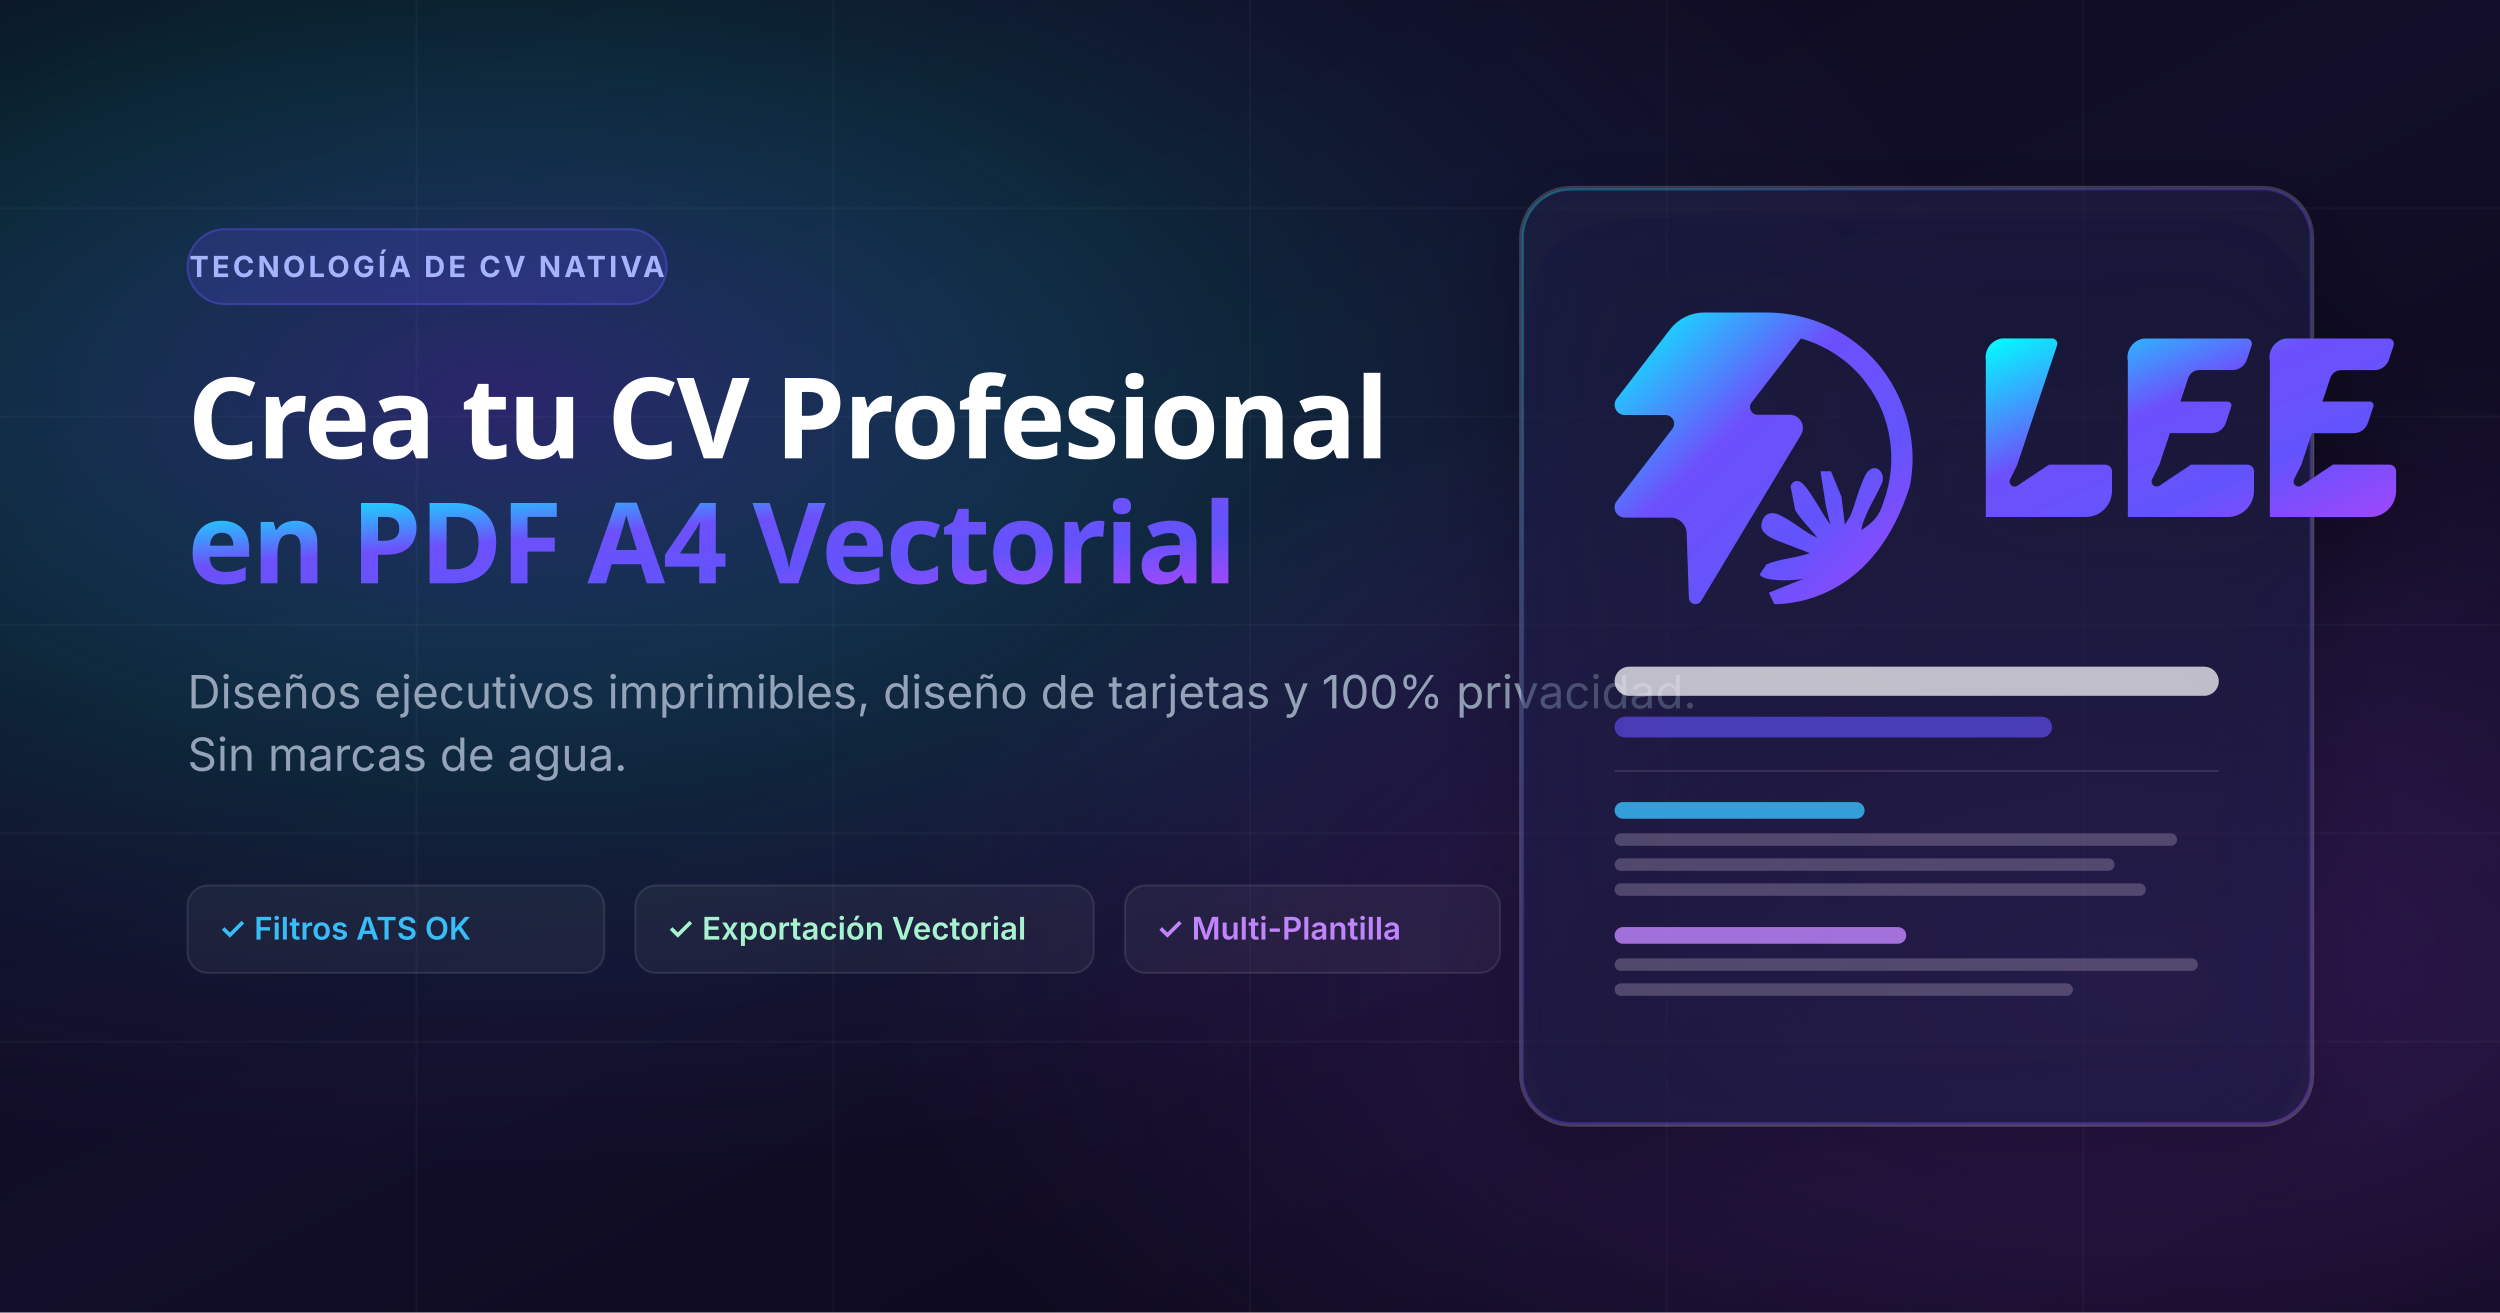
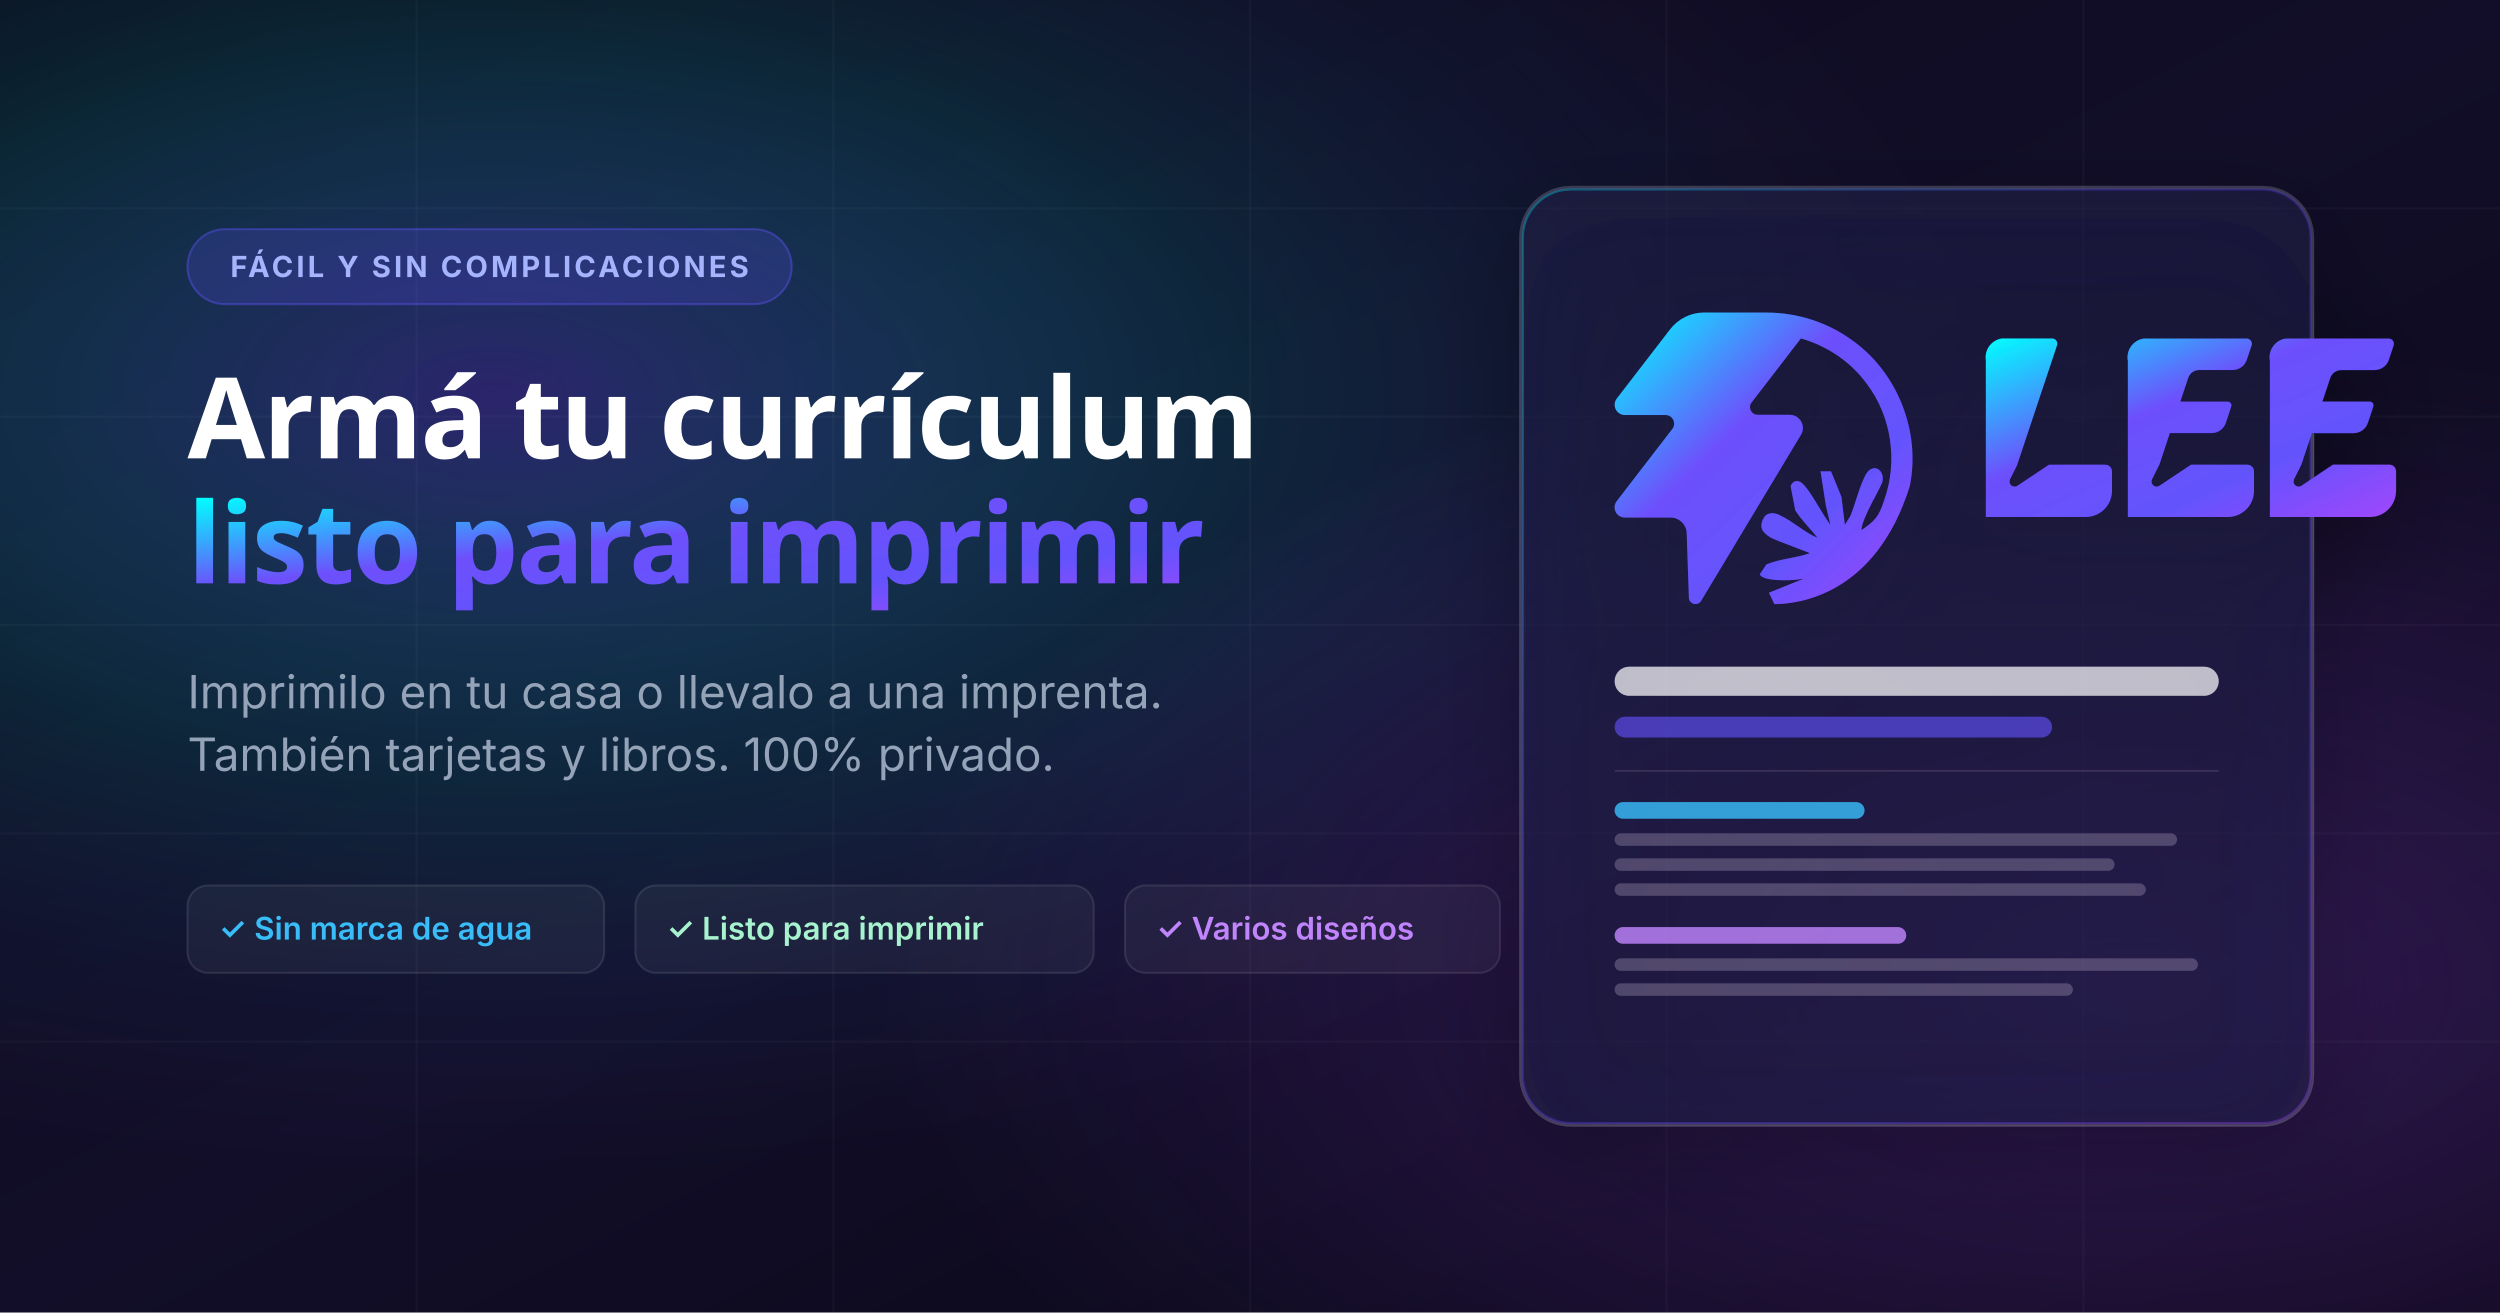
<svg xmlns="http://www.w3.org/2000/svg" width="1200" height="630" viewBox="0 0 1200 630" version="1.1">
  <defs>
    <linearGradient id="bgGrad" x1="0%" y1="0%" x2="100%" y2="100%">
      <stop offset="0%" stop-color="#0b0816" />
      <stop offset="50%" stop-color="#120e29" />
      <stop offset="100%" stop-color="#080612" />
    </linearGradient>
    <radialGradient id="glowGlow" cx="20%" cy="30%" r="60%">
      <stop offset="0%" stop-color="#6353fc" stop-opacity="0.35" />
      <stop offset="50%" stop-color="#00ffff" stop-opacity="0.10" />
      <stop offset="100%" stop-color="#6353fc" stop-opacity="0" />
    </radialGradient>
    <radialGradient id="glowGlowRight" cx="85%" cy="75%" r="50%">
      <stop offset="0%" stop-color="#a048fc" stop-opacity="0.25" />
      <stop offset="100%" stop-color="#a048fc" stop-opacity="0" />
    </radialGradient>
    <linearGradient id="logoLinear" x1="0%" y1="0%" x2="100%" y2="100%">
      <stop offset="0%" stop-color="#00ffff" />
      <stop offset="40%" stop-color="#6d50fc" />
      <stop offset="70%" stop-color="#6353fc" />
      <stop offset="100%" stop-color="#a048fc" />
    </linearGradient>
    <filter id="glassShadow" x="-20%" y="-20%" width="140%" height="140%">
      <feDropShadow dx="0" dy="12" stdDeviation="24" flood-color="#000000" flood-opacity="0.5" />
    </filter>
  </defs>
  <rect width="1200" height="630" fill="url(#bgGrad)" />
  <rect width="1200" height="630" fill="url(#glowGlow)" />
  <rect width="1200" height="630" fill="url(#glowGlowRight)" />
  <g stroke="#ffffff" stroke-opacity="0.03" stroke-width="1">
    <line x1="0" y1="100" x2="1200" y2="100" />
    <line x1="0" y1="200" x2="1200" y2="200" />
    <line x1="0" y1="300" x2="1200" y2="300" />
    <line x1="0" y1="400" x2="1200" y2="400" />
    <line x1="0" y1="500" x2="1200" y2="500" />
    <line x1="200" y1="0" x2="200" y2="630" />
    <line x1="400" y1="0" x2="400" y2="630" />
    <line x1="600" y1="0" x2="600" y2="630" />
    <line x1="800" y1="0" x2="800" y2="630" />
    <line x1="1000" y1="0" x2="1000" y2="630" />
  </g>
  <g transform="translate(90, 110)">
-     <rect x="0" y="0" width="230" height="36" rx="18" fill="#6353fc" fill-opacity="0.2" stroke="#6353fc" stroke-opacity="0.4" stroke-width="1" />
-     <text x="115" y="23" font-family="Inter, sans-serif" font-weight="700" font-size="14" fill="#a5b4fc" text-anchor="middle" letter-spacing="1.5">TECNOLOGÍA DE CV NATIVA</text>
+     <rect x="0" y="0" width="290" height="36" rx="18" fill="#6353fc" fill-opacity="0.2" stroke="#6353fc" stroke-opacity="0.4" stroke-width="1" />
+     <text x="145" y="23" font-family="Inter, sans-serif" font-weight="700" font-size="14" fill="#a5b4fc" text-anchor="middle" letter-spacing="1.5">FÁCIL Y SIN COMPLICACIONES</text>
    <text x="0" y="110" font-family="Outfit, Montserrat, sans-serif" font-weight="900" font-size="54" fill="#ffffff" letter-spacing="-1">
-       Crea tu CV Profesional
+       Armá tu currículum
    </text>
    <text x="0" y="170" font-family="Outfit, Montserrat, sans-serif" font-weight="900" font-size="54" fill="url(#logoLinear)" letter-spacing="-1">
-       en PDF A4 Vectorial
+       listo para imprimir
    </text>
    <text x="0" y="230" font-family="Inter, sans-serif" font-weight="400" font-size="22" fill="#94a3b8" width="580">
-       Diseños ejecutivos imprimibles, diseño de tarjetas y 100% privacidad.
+       Imprimilo en tu casa o llevalo a una imprenta.
    </text>
    <text x="0" y="260" font-family="Inter, sans-serif" font-weight="400" font-size="22" fill="#94a3b8">
-       Sin marcas de agua.
+       También tarjetas y libros. 100% privado.
    </text>
    <g transform="translate(0, 315)">
      <rect x="0" y="0" width="200" height="42" rx="10" fill="#ffffff" fill-opacity="0.05" stroke="#ffffff" stroke-opacity="0.1" />
-       <text x="15" y="26" font-family="Inter, sans-serif" font-weight="600" font-size="15" fill="#38bdf8">✓ Filtros ATS OK</text>
+       <text x="15" y="26" font-family="Inter, sans-serif" font-weight="600" font-size="15" fill="#38bdf8">✓ Sin marca de agua</text>
      <rect x="215" y="0" width="220" height="42" rx="10" fill="#ffffff" fill-opacity="0.05" stroke="#ffffff" stroke-opacity="0.1" />
-       <text x="230" y="26" font-family="Inter, sans-serif" font-weight="600" font-size="15" fill="#a7f3d0">✓ Exportación Vectorial</text>
+       <text x="230" y="26" font-family="Inter, sans-serif" font-weight="600" font-size="15" fill="#a7f3d0">✓ Listo para imprimir</text>
      <rect x="450" y="0" width="180" height="42" rx="10" fill="#ffffff" fill-opacity="0.05" stroke="#ffffff" stroke-opacity="0.1" />
-       <text x="465" y="26" font-family="Inter, sans-serif" font-weight="600" font-size="15" fill="#c084fc">✓ Multi-Plantilla</text>
+       <text x="465" y="26" font-family="Inter, sans-serif" font-weight="600" font-size="15" fill="#c084fc">✓ Varios diseños</text>
    </g>
  </g>
  <g transform="translate(730, 90)" filter="url(#glassShadow)">
    <rect x="0" y="0" width="380" height="450" rx="24" fill="#1e1b4b" fill-opacity="0.5" stroke="#ffffff" stroke-opacity="0.15" stroke-width="1.5" />
    <rect x="1" y="1" width="378" height="448" rx="23" fill="none" stroke="url(#logoLinear)" stroke-opacity="0.3" stroke-width="1" />
    <g transform="translate(45, 60)">
      <g transform="scale(1.4)">
        <path fill="url(#logoLinear)" d="M 30.75,0 C 26.17,0 21.85,2.12 19.05,5.75 L 0.75,29.50 C -1.02,31.81 0.62,35.16 3.53,35.16 H 17.45 C 19.91,35.16 21.29,37.97 19.79,39.92 L 0.73,64.66 C -1.04,66.97 0.60,70.32 3.51,70.32 H 19.21 C 22.17,70.32 24.60,72.67 24.71,75.63 L 25.46,97.79 C 25.54,100.05 28.52,100.82 29.69,98.88 L 63.92,41.93 C 65.74,38.91 63.56,35.06 60.03,35.06 H 49.05 C 46.88,35.06 45.66,32.58 46.98,30.86 L 63.89,8.90 C 72.80,11.46 80.91,16.83 86.40,24.39 C 95.01,35.66 97.18,51.23 92.36,64.52 C 90.62,70.05 89.15,71.48 84.62,74.62 C 84.86,72.21 86.01,70.01 86.96,67.83 C 88.45,64.63 90.35,61.54 91.78,58.28 C 92.34,56.50 91.74,54.10 89.82,53.45 C 88.14,52.95 86.66,54.39 85.98,55.78 C 83.71,60.21 82.72,65.14 80.84,69.73 L 78.96,72.75 L 77.79,63.18 L 74.22,54.44 L 70.60,54.44 L 72.42,66.17 L 73.96,72.73 C 71.02,68.68 68.82,64.16 65.82,60.16 C 64.97,59.20 64.10,57.93 62.72,57.78 C 61.58,57.64 60.64,58.54 60.34,59.57 L 61.95,67.87 C 64.13,71.28 67.09,74.10 69.57,77.24 C 64.93,75.27 61.27,71.63 56.72,69.51 C 55.13,68.66 52.85,68.35 51.53,69.83 C 50.37,71.29 49.71,73.63 51.06,75.18 C 52.80,77.33 55.59,78.11 58.06,79.08 L 66.96,82.51 C 62.10,84.22 56.81,84.36 52.05,86.36 L 49.78,89.75 C 50.40,91.98 59.11,92.28 64.70,91.31 L 52.90,96.06 L 54.78,100 C 62.57,100 89.44,97.18 101.20,59.61 C 105.08,40.97 97.06,20.57 81.53,9.55 C 73.17,3.43 62.86,0.08 52.50,0.02 H 50.83 Z" />
        <path fill="url(#logoLinear)" d="m 127.28,16.45 v 53.66 h 34.30 a 8.97,8.97 0 0 0 8.97,-8.97 v -6.68 a 2.28,2.28 0 0 0 -2.28,-2.28 h -19.35 l -10.81,7.20 a 1.72,1.72 0 0 1 -2.50,-2.21 l 2.37,-4.74 13.72,-41.17 a 1.79,1.79 0 0 0 -1.70,-2.36 h -17.30 a 6.57,6.57 0 0 0 -5.41,7.56 z m 48.69,0 v 53.66 h 34.30 a 8.97,8.97 0 0 0 8.97,-8.97 v -6.68 a 2.28,2.28 0 0 0 -2.28,-2.28 h -19.35 l -10.81,7.20 a 1.72,1.72 0 0 1 -2.50,-2.21 l 2.49,-4.99 3.60,-10.82 h 14.30 a 5.17,5.17 0 0 0 4.90,-3.53 l 1.85,-5.57 a 1.29,1.29 0 0 0 -1.23,-1.71 h -16.23 l 2.70,-8.10 a 3.97,3.97 0 0 1 3.77,-2.71 h 11.43 a 5.17,5.17 0 0 0 4.90,-3.53 l 1.64,-4.92 a 1.79,1.79 0 0 0 -1.70,-2.36 h -35.38 a 6.57,6.57 0 0 0 -5.41,7.56 z m 48.69,0 v 53.66 h 34.30 a 8.97,8.97 0 0 0 8.97,-8.97 v -6.68 a 2.28,2.28 0 0 0 -2.28,-2.28 h -19.35 l -10.81,7.20 a 1.72,1.72 0 0 1 -2.50,-2.21 l 2.49,-4.99 3.60,-10.82 h 14.30 a 5.17,5.17 0 0 0 4.90,-3.53 l 1.85,-5.57 a 1.29,1.29 0 0 0 -1.23,-1.71 h -16.23 l 2.70,-8.10 a 3.97,3.97 0 0 1 3.77,-2.71 h 11.43 a 5.17,5.17 0 0 0 4.90,-3.53 l 1.64,-4.92 a 1.79,1.79 0 0 0 -1.70,-2.36 h -35.38 a 6.57,6.57 0 0 0 -5.41,7.56 z" />
      </g>
    </g>
    <g transform="translate(45, 230)">
      <rect x="0" y="0" width="290" height="14" rx="7" fill="#ffffff" fill-opacity="0.7" />
      <rect x="0" y="24" width="210" height="10" rx="5" fill="#6353fc" fill-opacity="0.6" />
      <line x1="0" y1="50" x2="290" y2="50" stroke="#ffffff" stroke-opacity="0.1" stroke-width="1" />
      <rect x="0" y="65" width="120" height="8" rx="4" fill="#38bdf8" fill-opacity="0.8" />
      <rect x="0" y="80" width="270" height="6" rx="3" fill="#ffffff" fill-opacity="0.2" />
      <rect x="0" y="92" width="240" height="6" rx="3" fill="#ffffff" fill-opacity="0.2" />
      <rect x="0" y="104" width="255" height="6" rx="3" fill="#ffffff" fill-opacity="0.2" />
      <rect x="0" y="125" width="140" height="8" rx="4" fill="#c084fc" fill-opacity="0.8" />
      <rect x="0" y="140" width="280" height="6" rx="3" fill="#ffffff" fill-opacity="0.2" />
      <rect x="0" y="152" width="220" height="6" rx="3" fill="#ffffff" fill-opacity="0.2" />
    </g>
  </g>
</svg>
